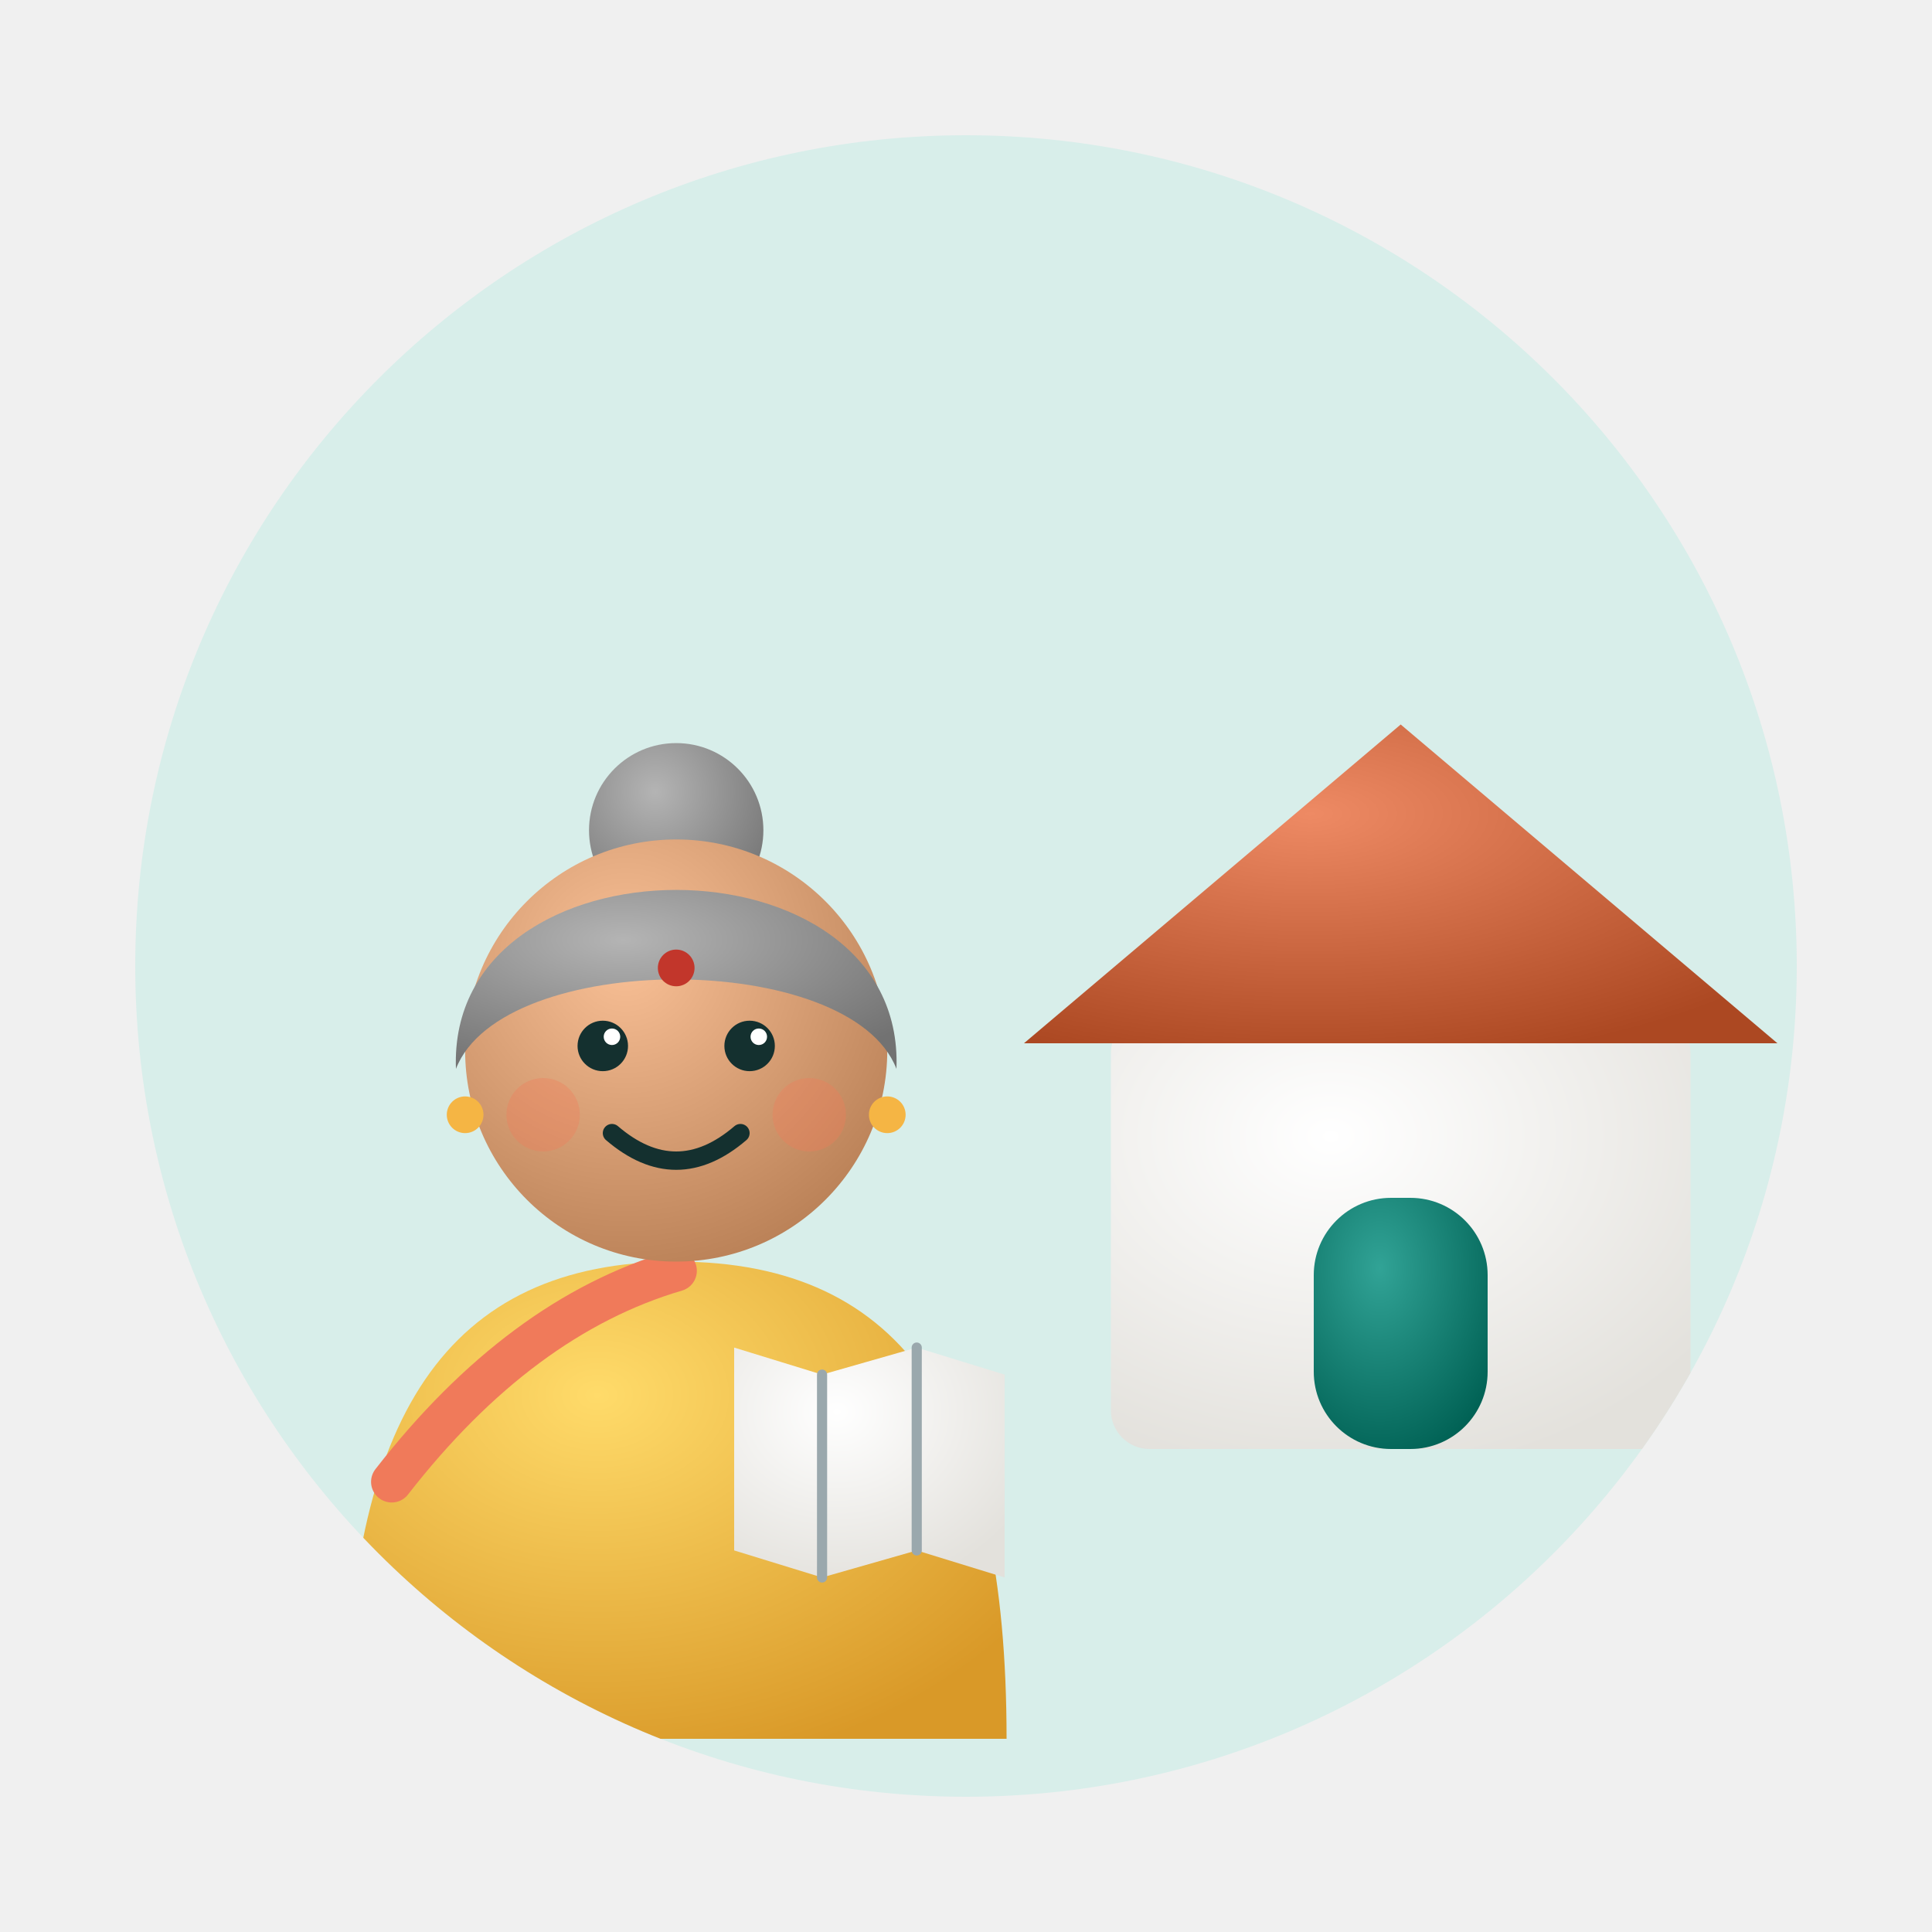
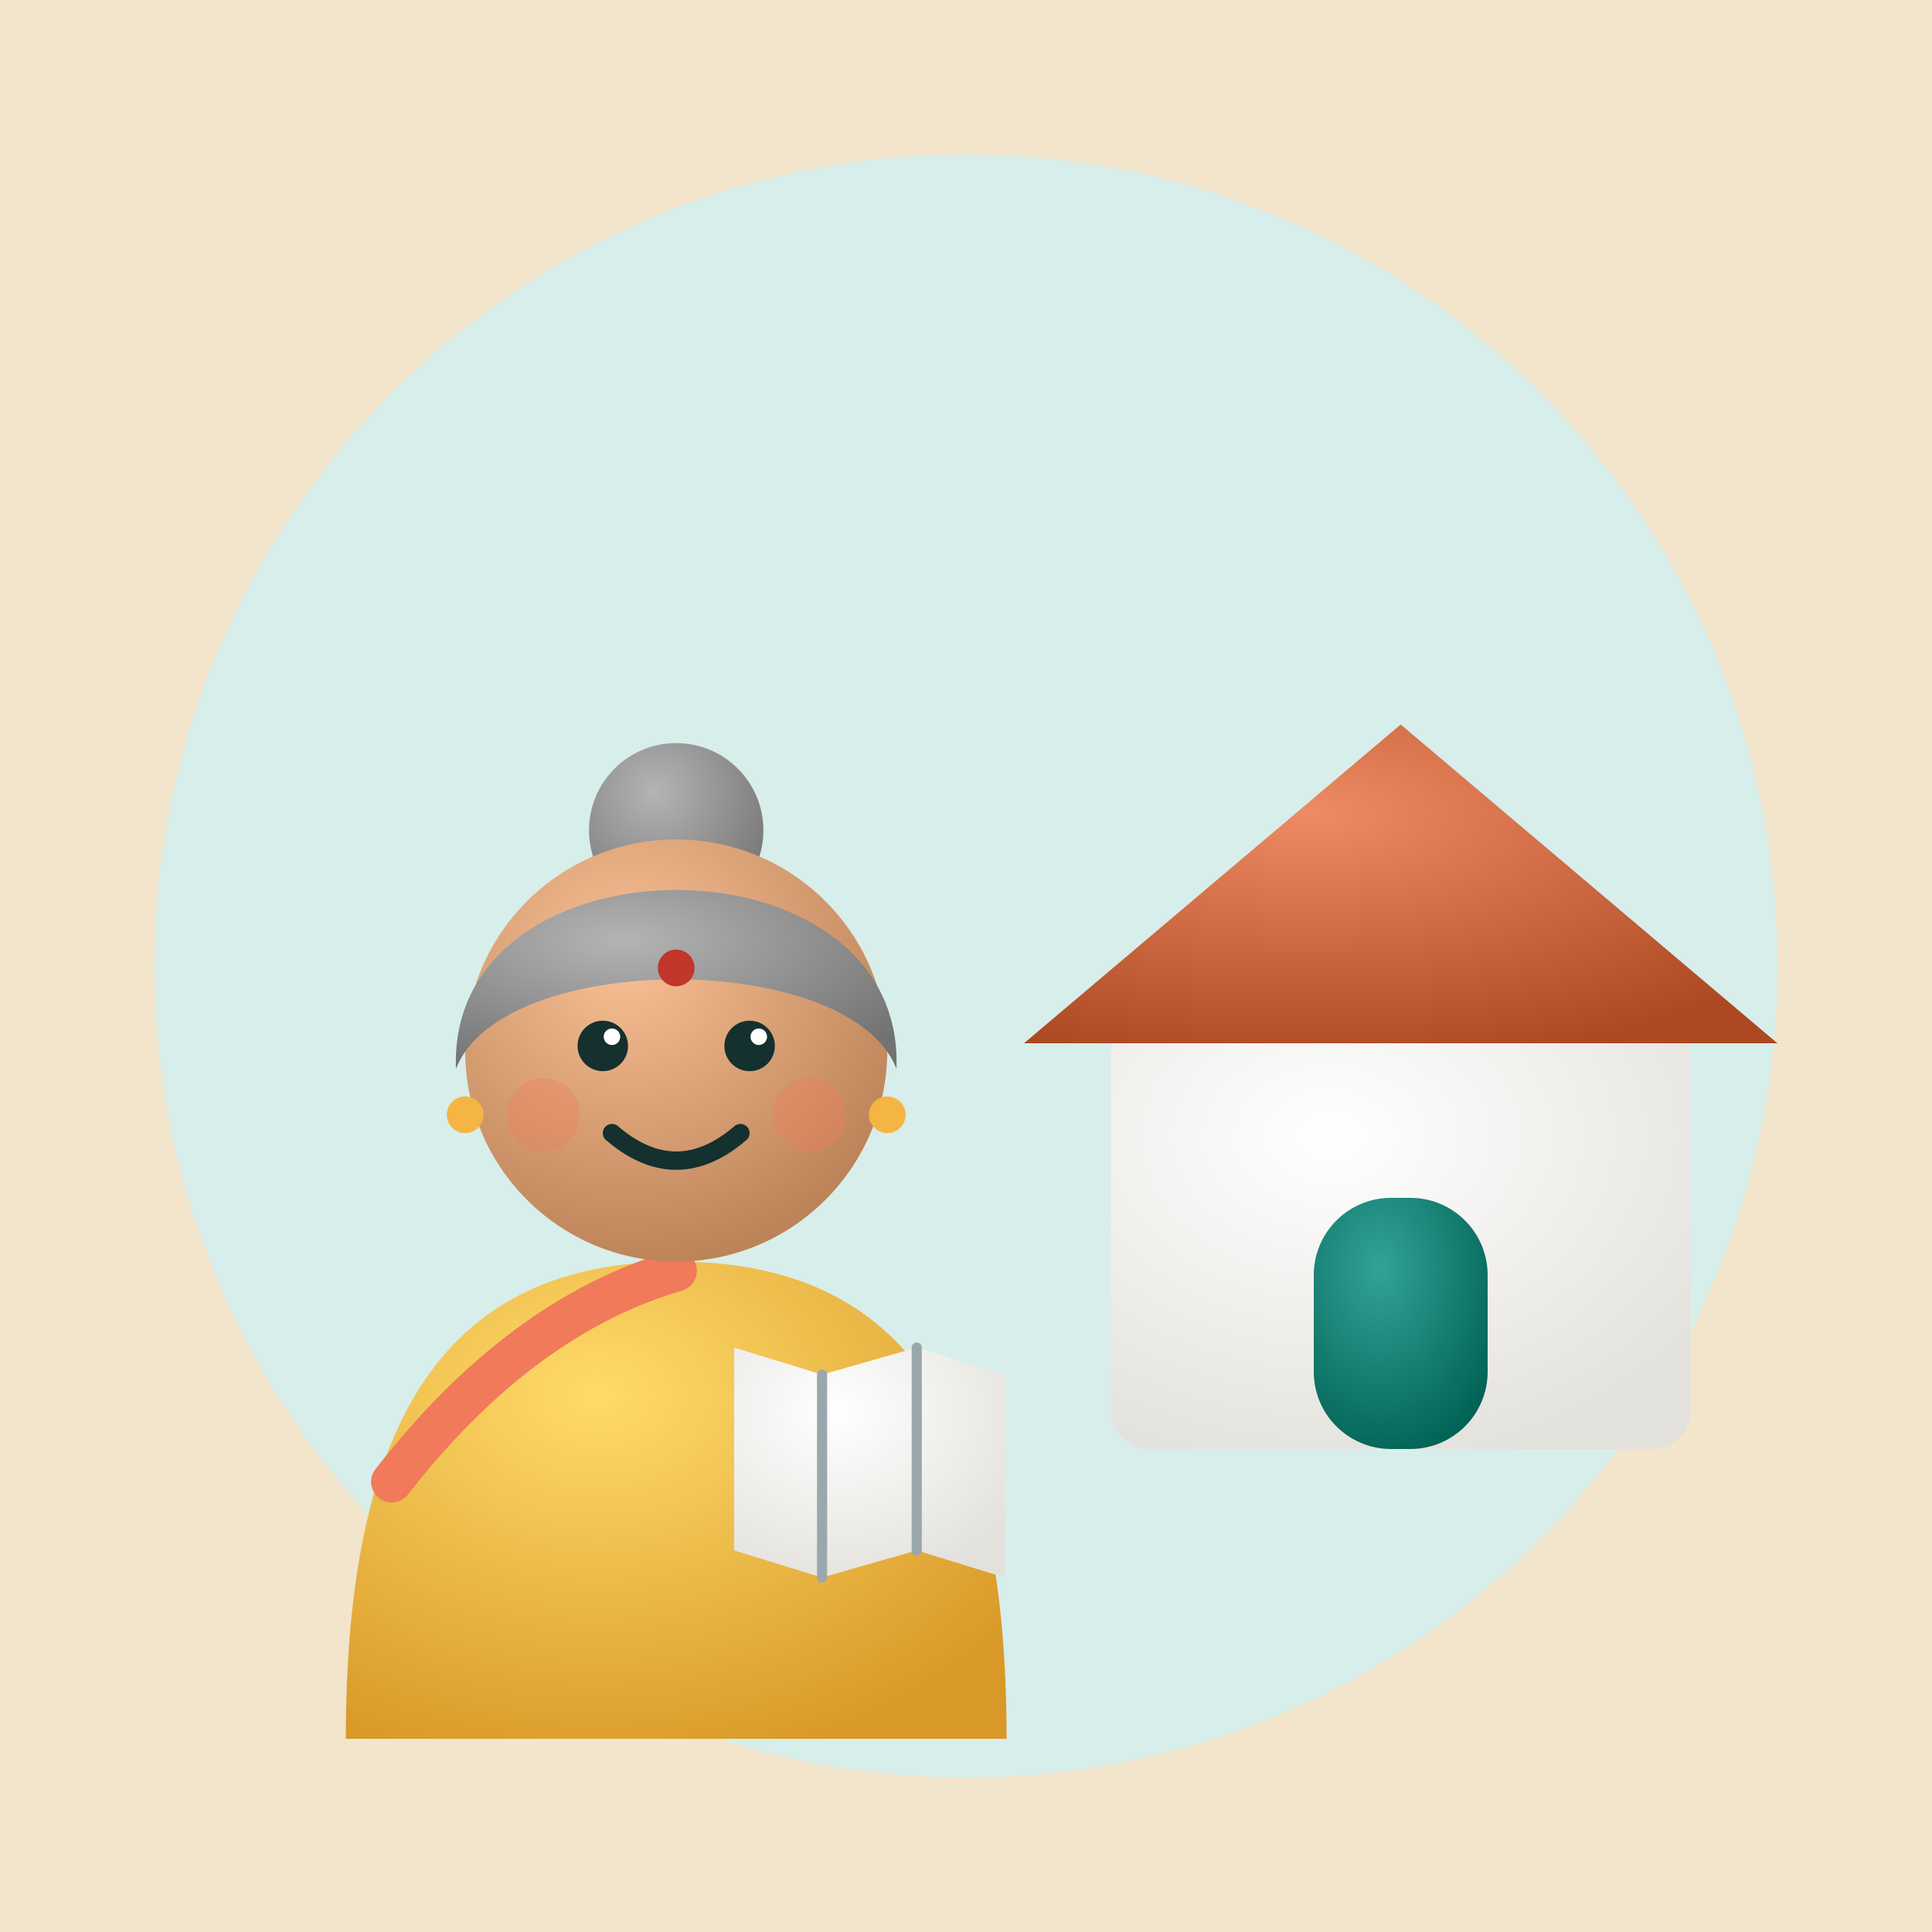
<svg xmlns="http://www.w3.org/2000/svg" width="1024" height="1024" viewBox="0 0 400 400" aria-hidden="true">
  <defs>
    <clipPath id="c">
-       <circle cx="200" cy="200" r="172" />
+       <rect width="400" height="400" />
    </clipPath>
    <radialGradient id="g0" cx=".38" cy=".28" r=".8">
      <stop stop-color="#ffffff" />
      <stop offset="1" stop-color="#e3e1dc" />
    </radialGradient>
    <radialGradient id="g1" cx=".38" cy=".28" r=".8">
      <stop stop-color="#ee8a64" />
      <stop offset="1" stop-color="#ac4822" />
    </radialGradient>
    <radialGradient id="g2" cx=".38" cy=".28" r=".8">
      <stop stop-color="#31a396" />
      <stop offset="1" stop-color="#006154" />
    </radialGradient>
    <radialGradient id="g3" cx=".38" cy=".28" r=".8">
      <stop stop-color="#b4b4b4" />
      <stop offset="1" stop-color="#727272" />
    </radialGradient>
    <radialGradient id="g4" cx=".38" cy=".28" r=".8">
      <stop stop-color="#ffdb6a" />
      <stop offset="1" stop-color="#d99928" />
    </radialGradient>
    <radialGradient id="g5" cx=".38" cy=".28" r=".8">
      <stop stop-color="#f9c096" />
      <stop offset="1" stop-color="#b77e54" />
    </radialGradient>
  </defs>
-   <circle cx="200" cy="200" r="172" fill="#D8EEEA" />
+   <rect width="400" height="400" fill="#F3E4CC" />
+   <circle cx="200" cy="200" r="168" fill="#D8EEEA" />
  <g clip-path="url(#c)" stroke="#14302F" stroke-width="0" stroke-linecap="round" stroke-linejoin="round">
    <g transform="translate(290 230)">
      <rect x="-60" y="-20" width="120" height="90" rx="8" fill="url(#g0)" />
      <path d="M-78-14L0-80 78-14Z" fill="url(#g1)" />
      <rect x="-18" y="18" width="36" height="52" rx="16" fill="url(#g2)" />
    </g>
    <g transform="translate(140 360) scale(0.95)">
      <circle cy="-198" r="19" fill="url(#g3)" />
      <path d="M-72 0C-72-70-50-104 0-104S72-70 72 0Z" fill="url(#g4)" />
      <path d="M-62-56Q-34-92 0-102" fill="none" stroke="#F07A5A" stroke-width="9" />
      <circle cy="-150" r="46" fill="url(#g5)" />
      <g fill="#14302F">
        <circle cx="-16" cy="-151" r="5.5" />
        <circle cx="16" cy="-151" r="5.5" />
      </g>
      <g fill="#fff">
        <circle cx="-14" cy="-153" r="1.8" />
        <circle cx="18" cy="-153" r="1.8" />
      </g>
      <path d="M-14 -132q14 12 28 0" fill="none" stroke-width="4" />
      <g fill="#F07A5A" opacity=".35">
        <circle cx="-29" cy="-136" r="8" />
        <circle cx="29" cy="-136" r="8" />
      </g>
      <g fill="#F5B544">
        <circle cx="-46" cy="-136" r="4" />
        <circle cx="46" cy="-136" r="4" />
      </g>
      <path d="M-48-146C-50-198 50-198 48-146C38-172-38-172-48-146Z" fill="url(#g3)" />
      <circle cy="-168" r="4" fill="#C2362B" />
    </g>
    <g transform="translate(180 300) scale(0.7)">
      <path d="M-40-30l26 8 28-8 26 8v60l-26-8-28 8-26-8Z" fill="url(#g0)" />
      <path d="M-14-22v60M14-30v60" stroke="#9AA8AD" stroke-width="3" />
    </g>
  </g>
</svg>
